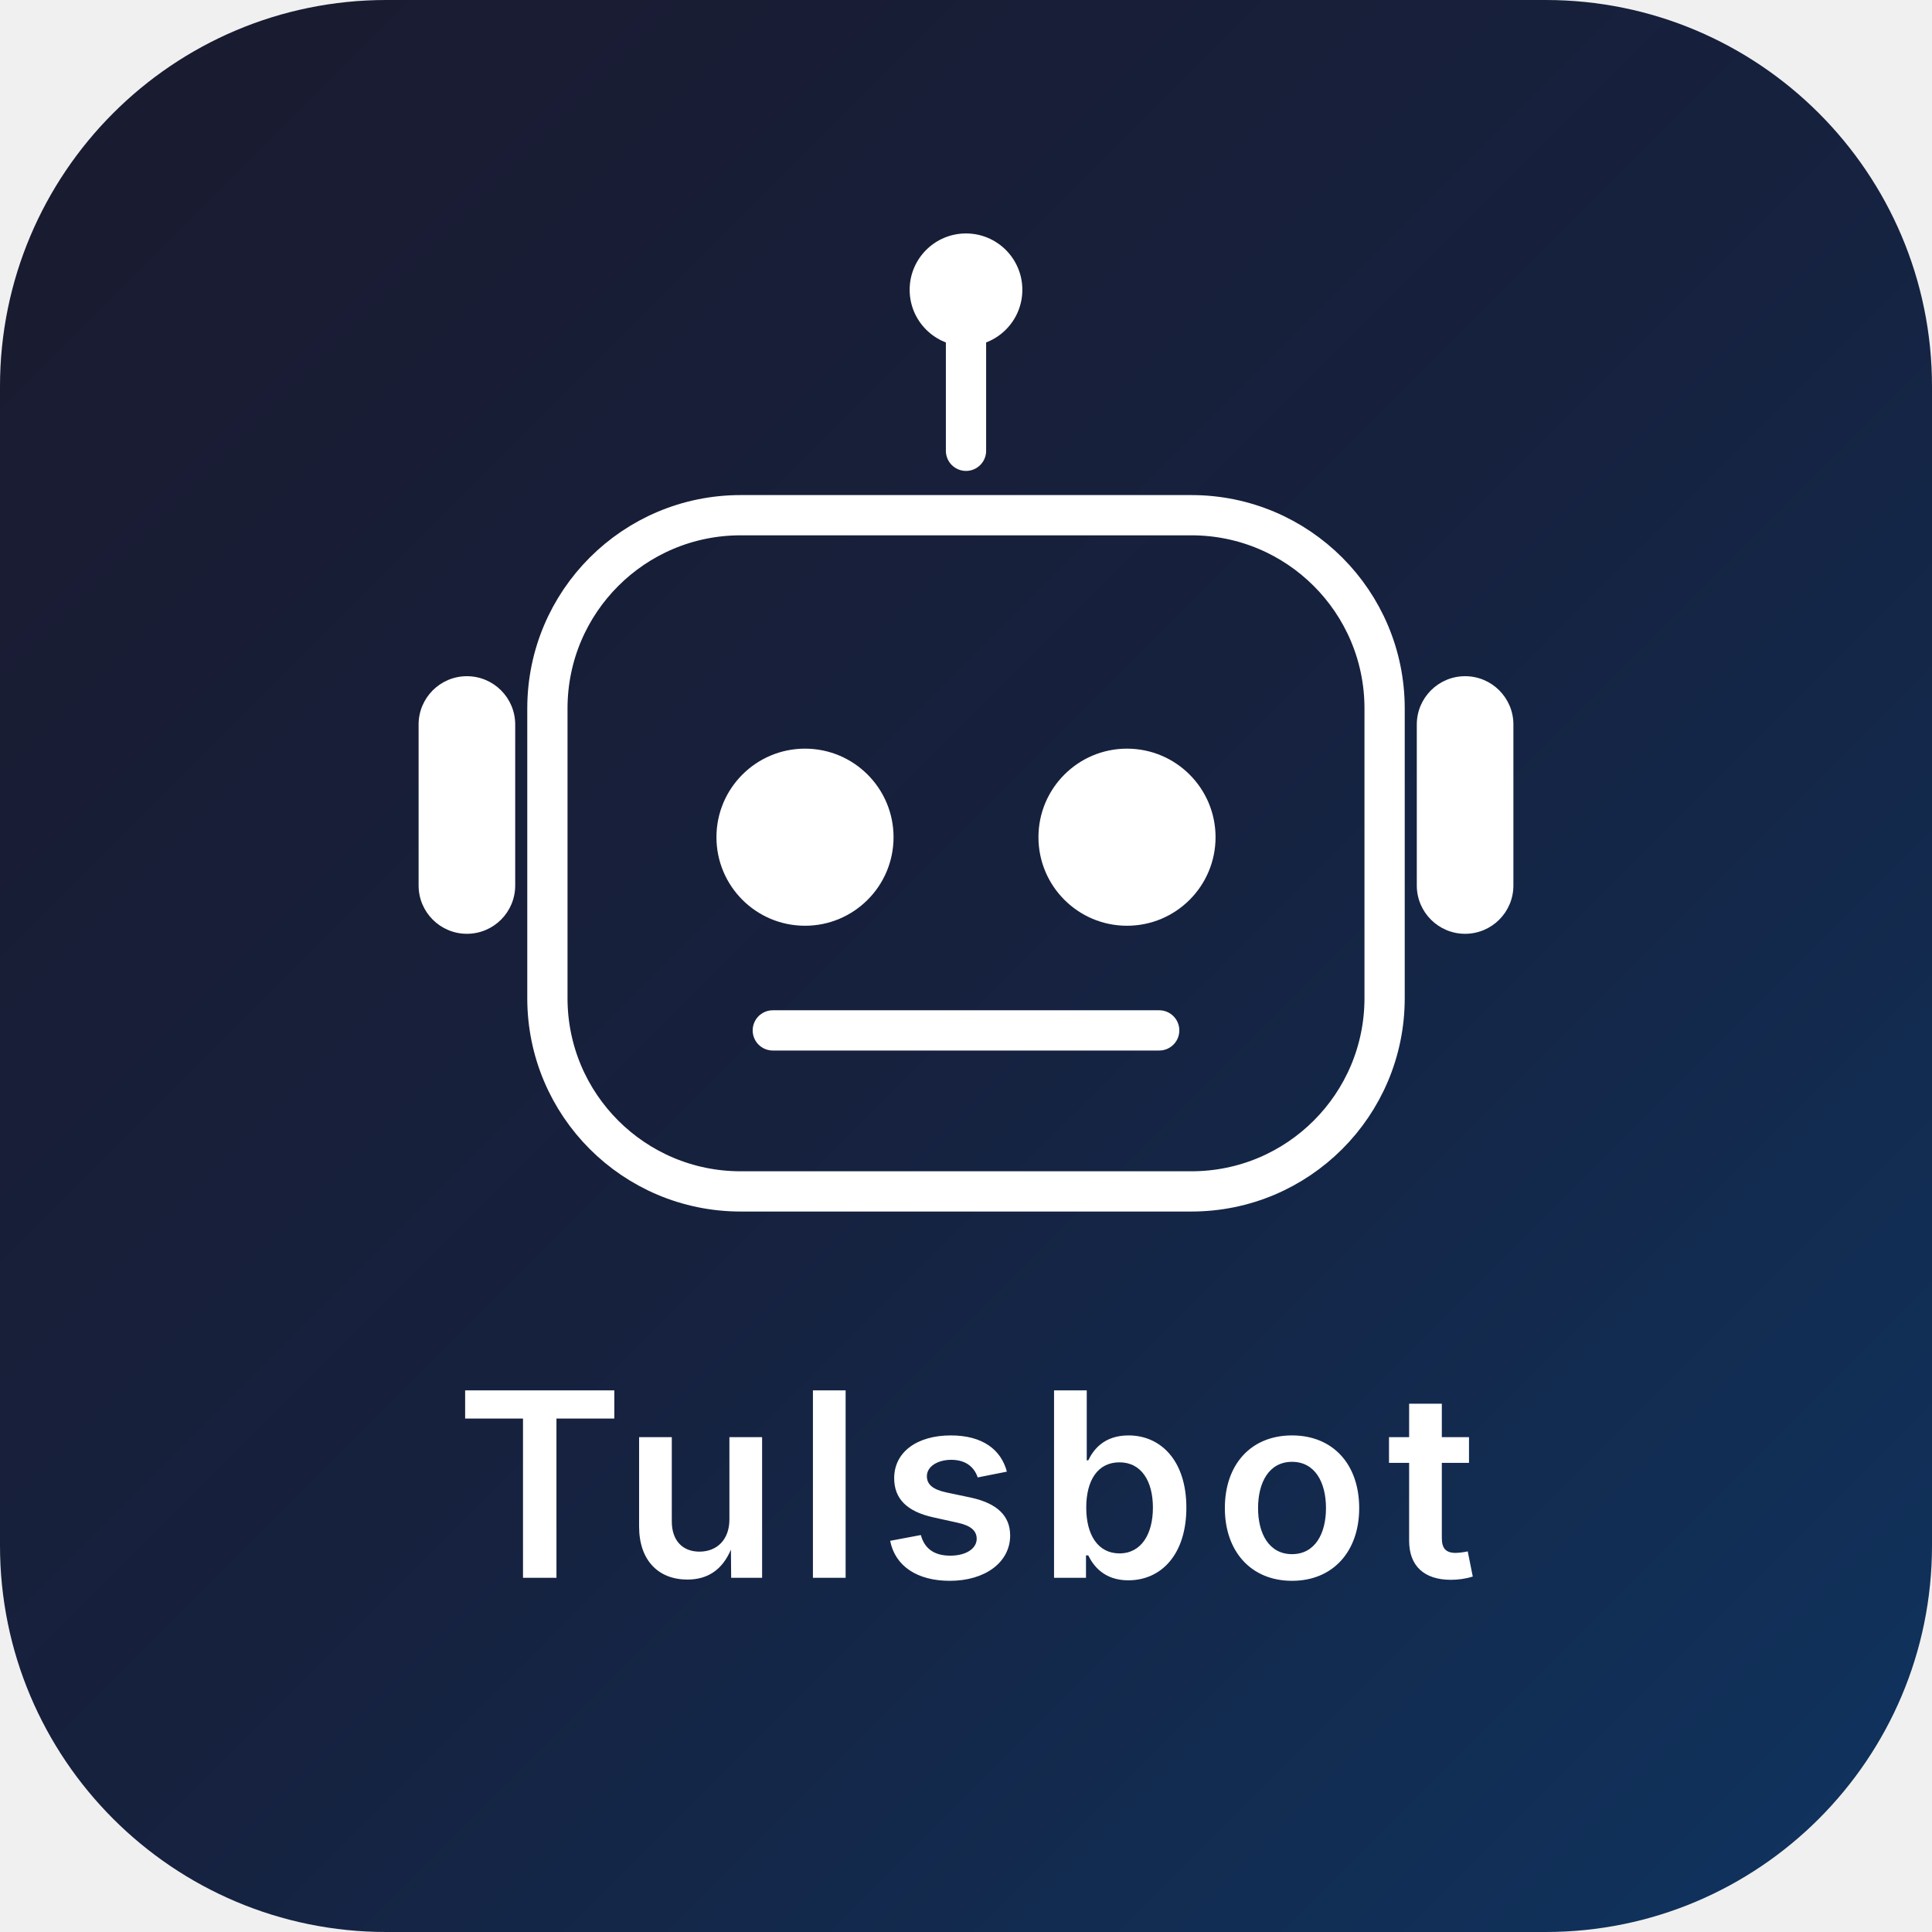
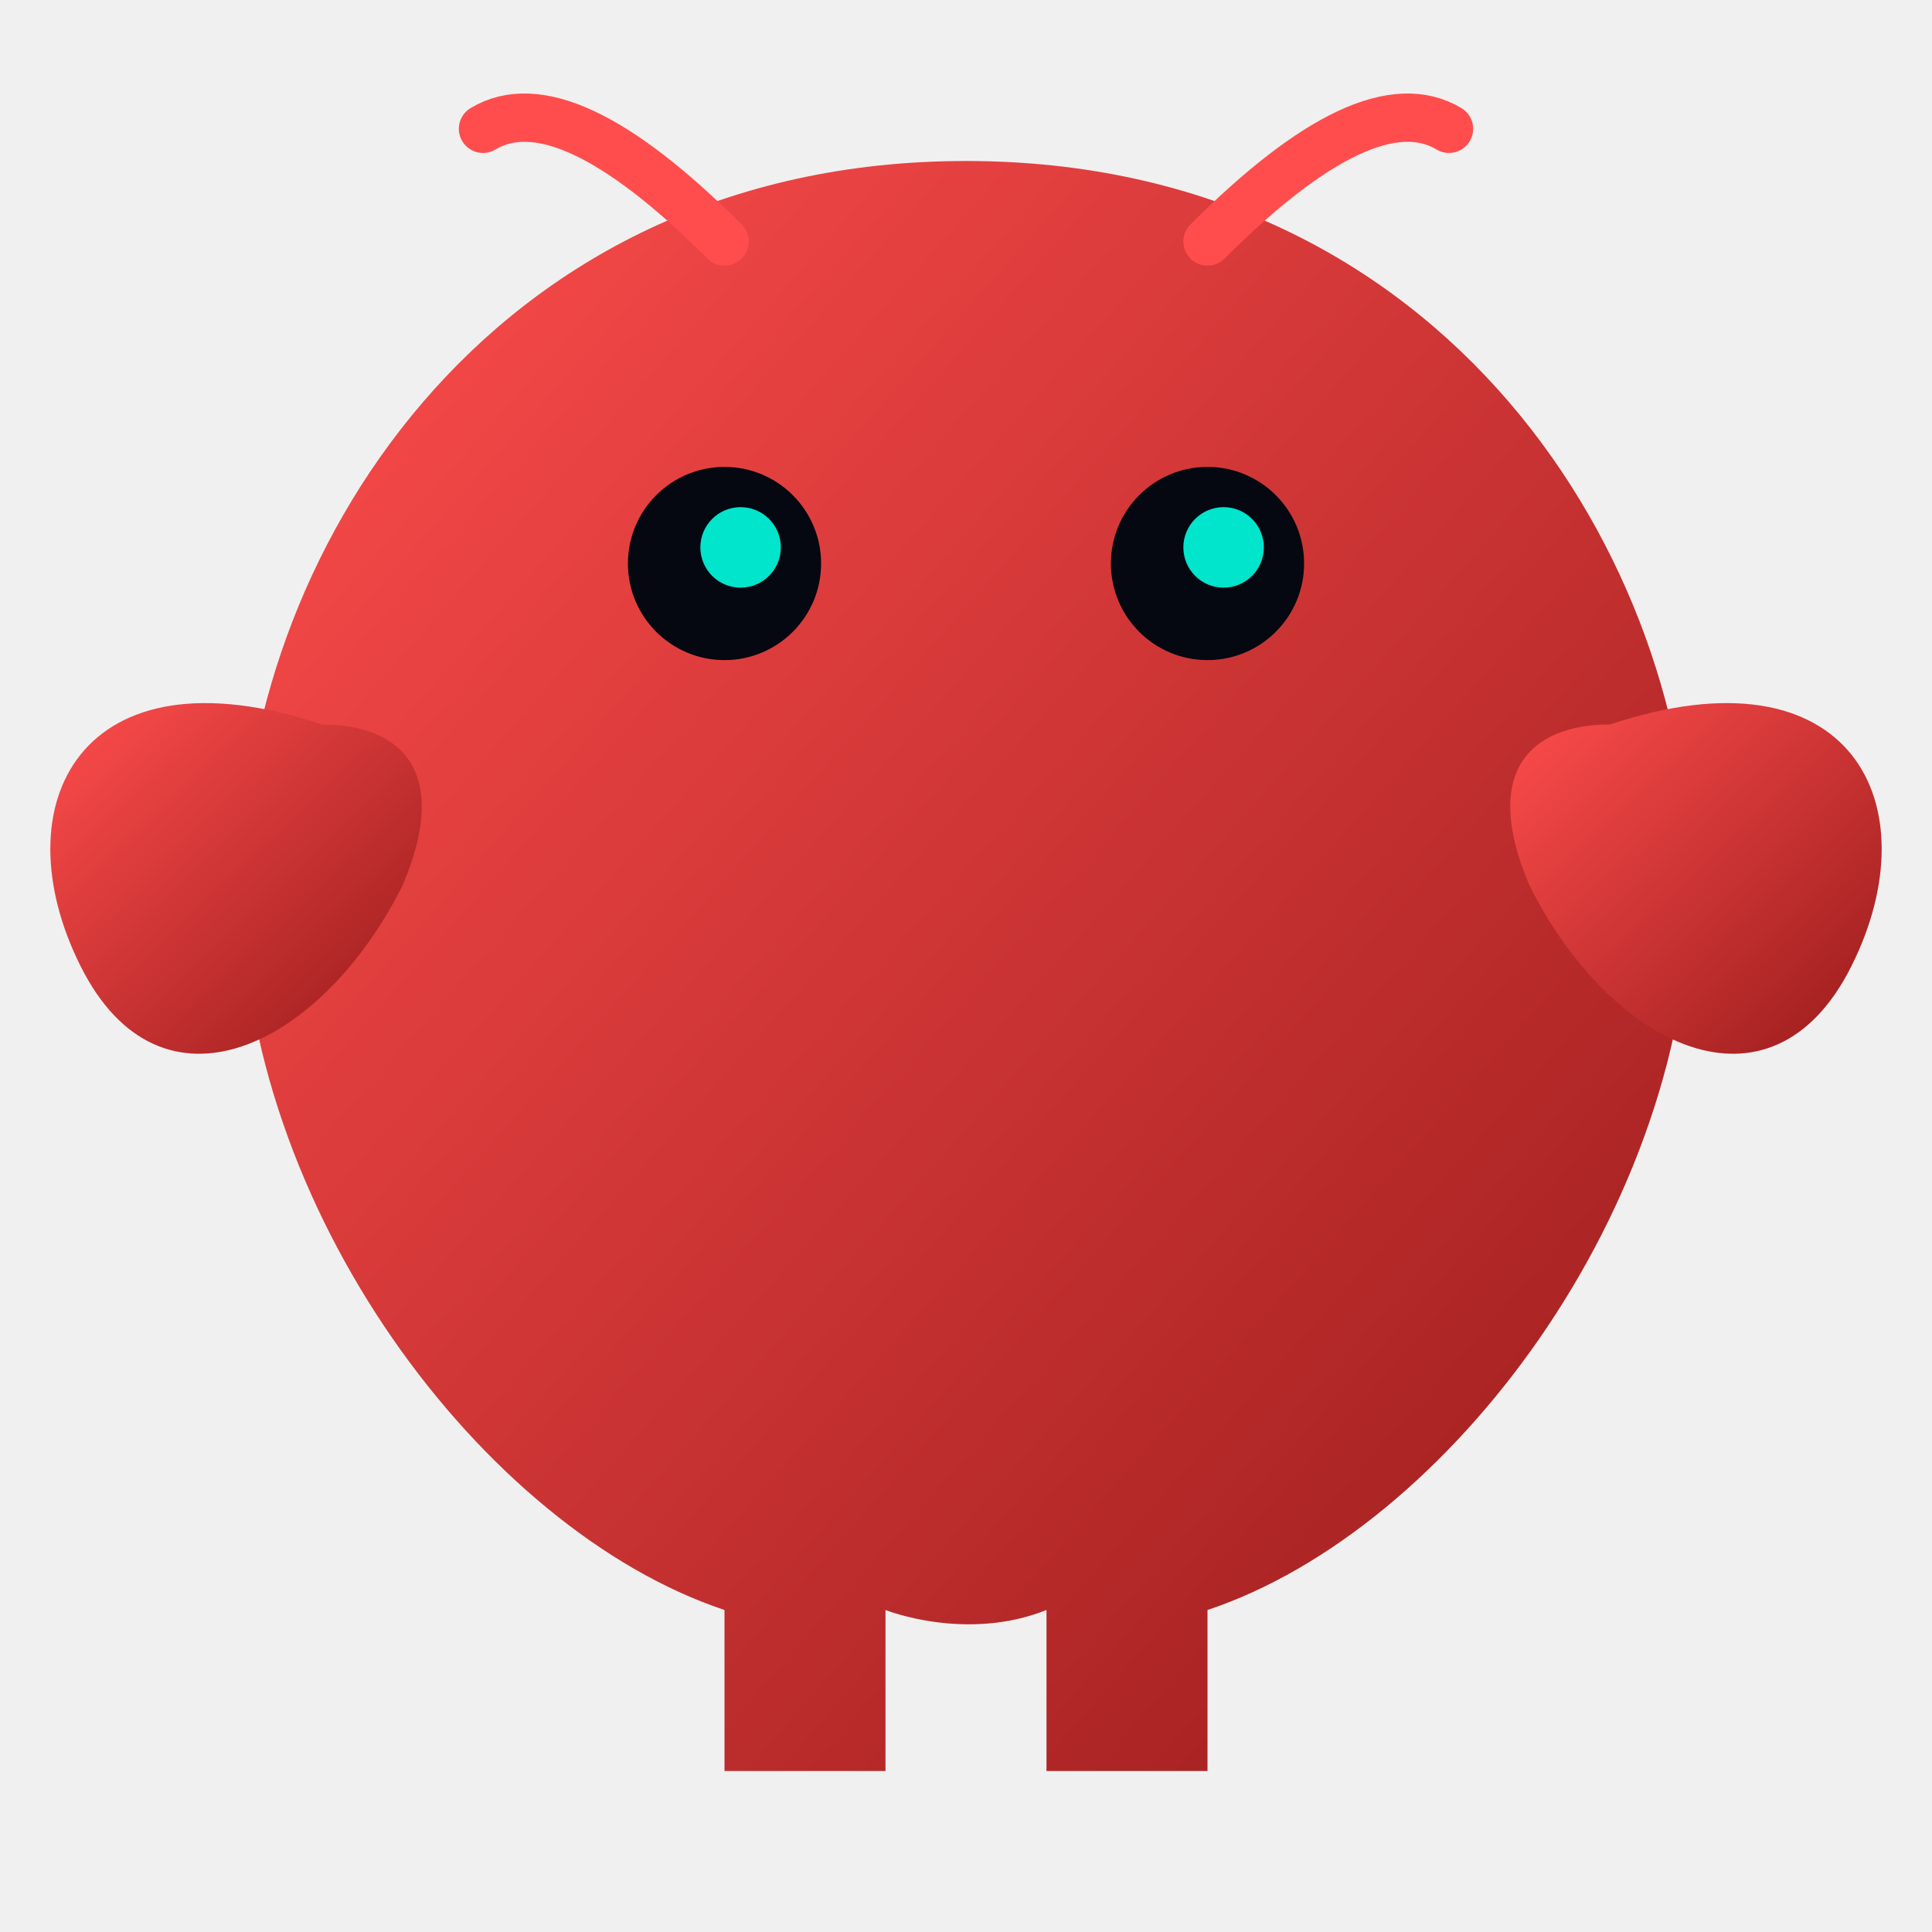
- <svg xmlns="http://www.w3.org/2000/svg" viewBox="0 0 120 120" width="120" height="120">
+ <svg xmlns="http://www.w3.org/2000/svg" viewBox="0 0 120 120" fill="none">
  <defs>
-     <linearGradient id="bg-grad" x1="0%" y1="0%" x2="100%" y2="100%">
-       <stop offset="0%" stop-color="#1a1a2e" />
-       <stop offset="50%" stop-color="#16213e" />
-       <stop offset="100%" stop-color="#0f3460" />
+     <linearGradient id="lobster-gradient" x1="0%" y1="0%" x2="100%" y2="100%">
+       <stop offset="0%" stop-color="#ff4d4d" />
+       <stop offset="100%" stop-color="#991b1b" />
    </linearGradient>
  </defs>
-   <rect width="120" height="120" rx="24" ry="24" fill="url(#bg-grad)" />
-   <g transform="translate(30, 18)">
-     <line x1="30" y1="0" x2="30" y2="10" stroke="#FFFFFF" stroke-width="2.5" stroke-linecap="round" />
-     <circle cx="30" cy="0" r="3.5" fill="#FFFFFF" />
-     <rect x="4" y="14" width="52" height="42" rx="12" ry="12" fill="none" stroke="#FFFFFF" stroke-width="2.5" />
-     <circle cx="20" cy="34" r="5.5" fill="#FFFFFF" />
-     <circle cx="40" cy="34" r="5.5" fill="#FFFFFF" />
-     <line x1="18" y1="46" x2="42" y2="46" stroke="#FFFFFF" stroke-width="2.5" stroke-linecap="round" />
-     <rect x="-4" y="24" width="6" height="16" rx="3" ry="3" fill="#FFFFFF" />
-     <rect x="58" y="24" width="6" height="16" rx="3" ry="3" fill="#FFFFFF" />
-   </g>
-   <text x="60" y="98" text-anchor="middle" font-family="Inter, -apple-system, 'Segoe UI', Helvetica, Arial, sans-serif" font-weight="600" font-size="16" fill="#FFFFFF" letter-spacing="1">
-     Tulsbot
-   </text>
+   <path d="M60 10 C30 10 15 35 15 55 C15 75 30 95 45 100 L45 110 L55 110 L55 100 C55 100 60 102 65 100 L65 110 L75 110 L75 100 C90 95 105 75 105 55 C105 35 90 10 60 10Z" fill="url(#lobster-gradient)" />
+   <path d="M20 45 C5 40 0 50 5 60 C10 70 20 65 25 55 C28 48 25 45 20 45Z" fill="url(#lobster-gradient)" />
+   <path d="M100 45 C115 40 120 50 115 60 C110 70 100 65 95 55 C92 48 95 45 100 45Z" fill="url(#lobster-gradient)" />
+   <path d="M45 15 Q35 5 30 8" stroke="#ff4d4d" stroke-width="3" stroke-linecap="round" />
+   <path d="M75 15 Q85 5 90 8" stroke="#ff4d4d" stroke-width="3" stroke-linecap="round" />
+   <circle cx="45" cy="35" r="6" fill="#050810" />
+   <circle cx="75" cy="35" r="6" fill="#050810" />
+   <circle cx="46" cy="34" r="2.5" fill="#00e5cc" />
+   <circle cx="76" cy="34" r="2.5" fill="#00e5cc" />
</svg>
